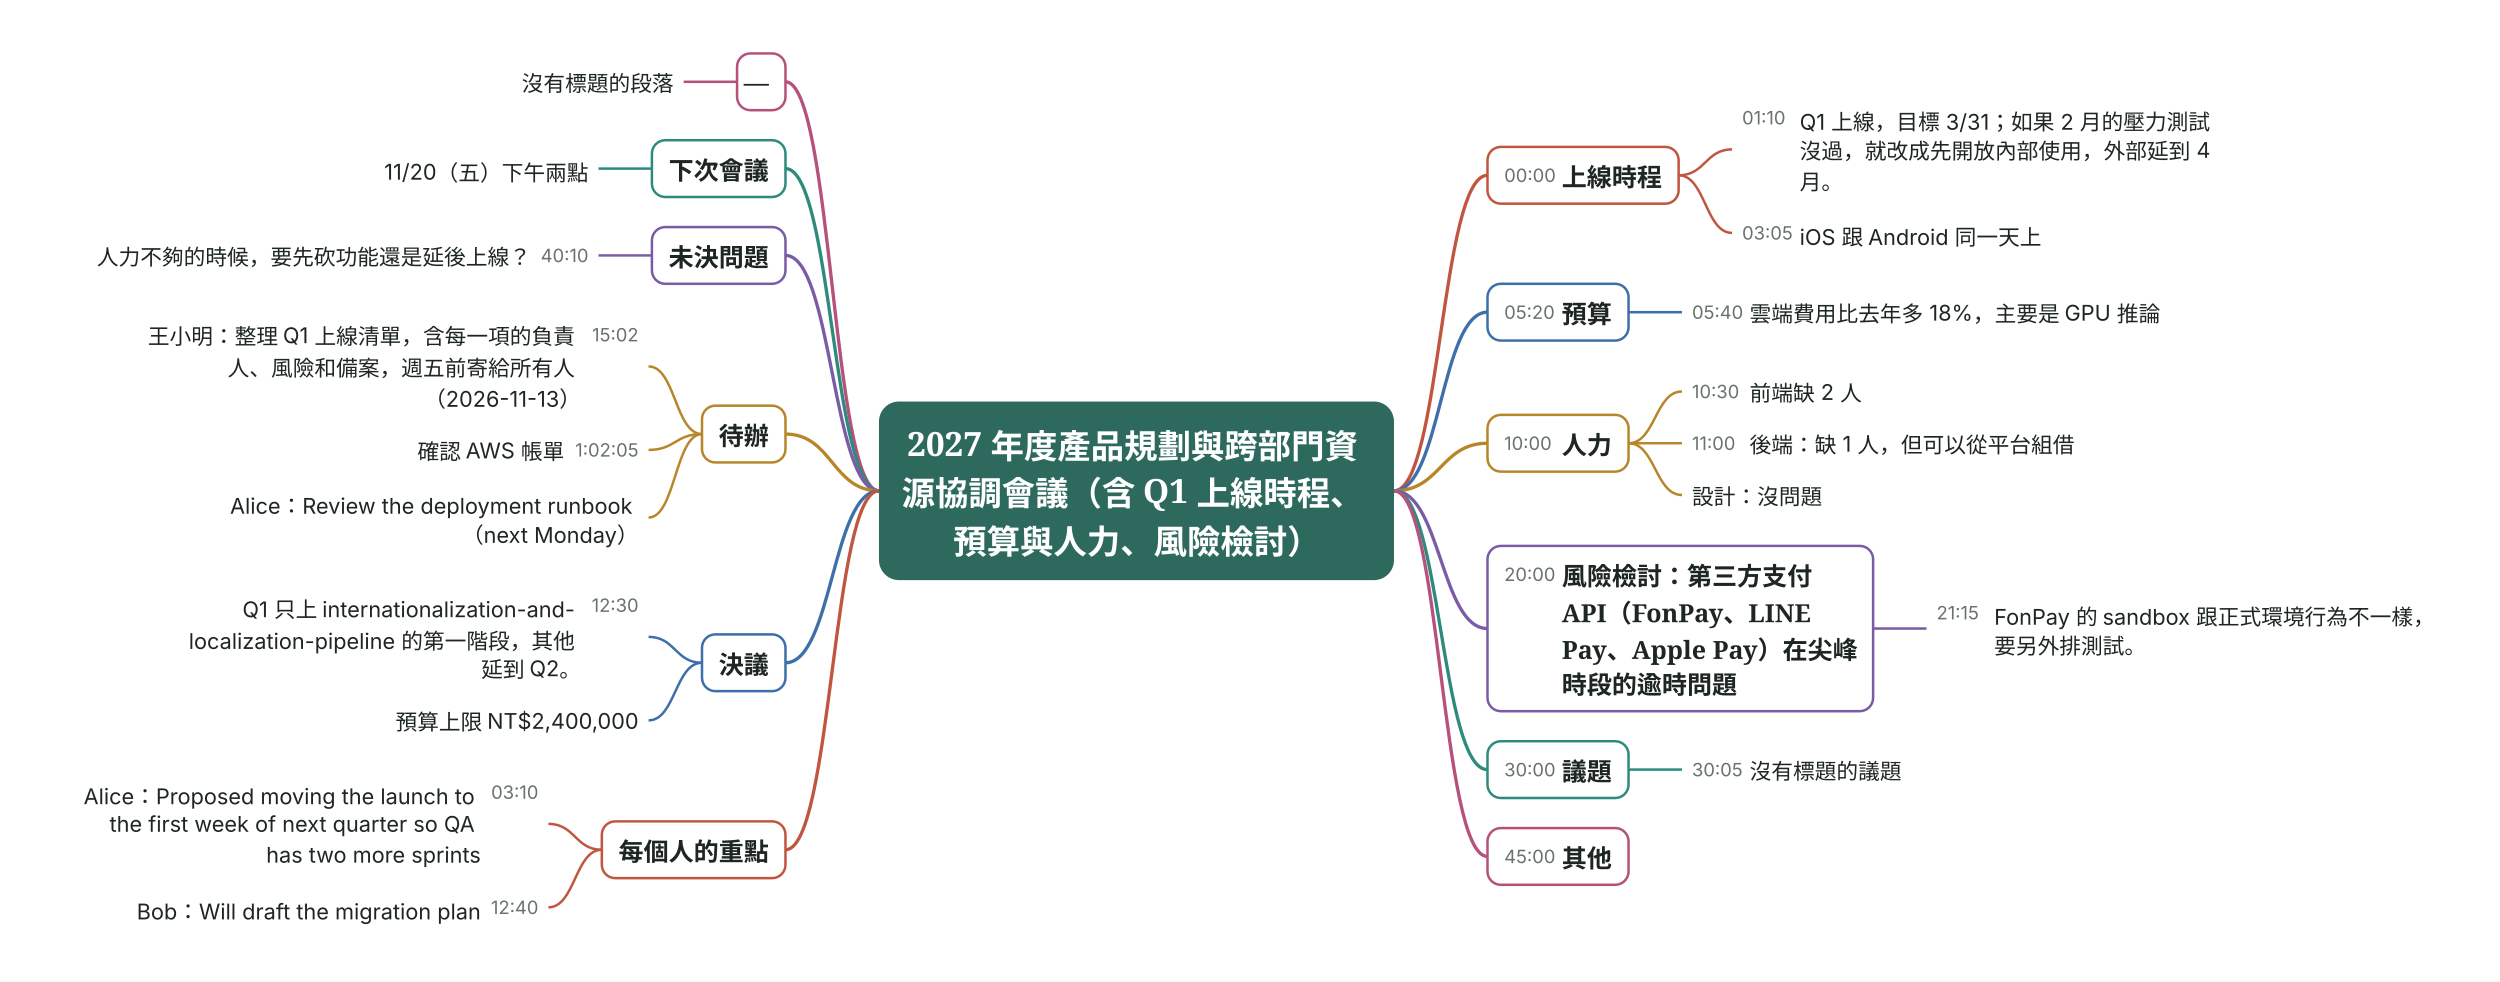
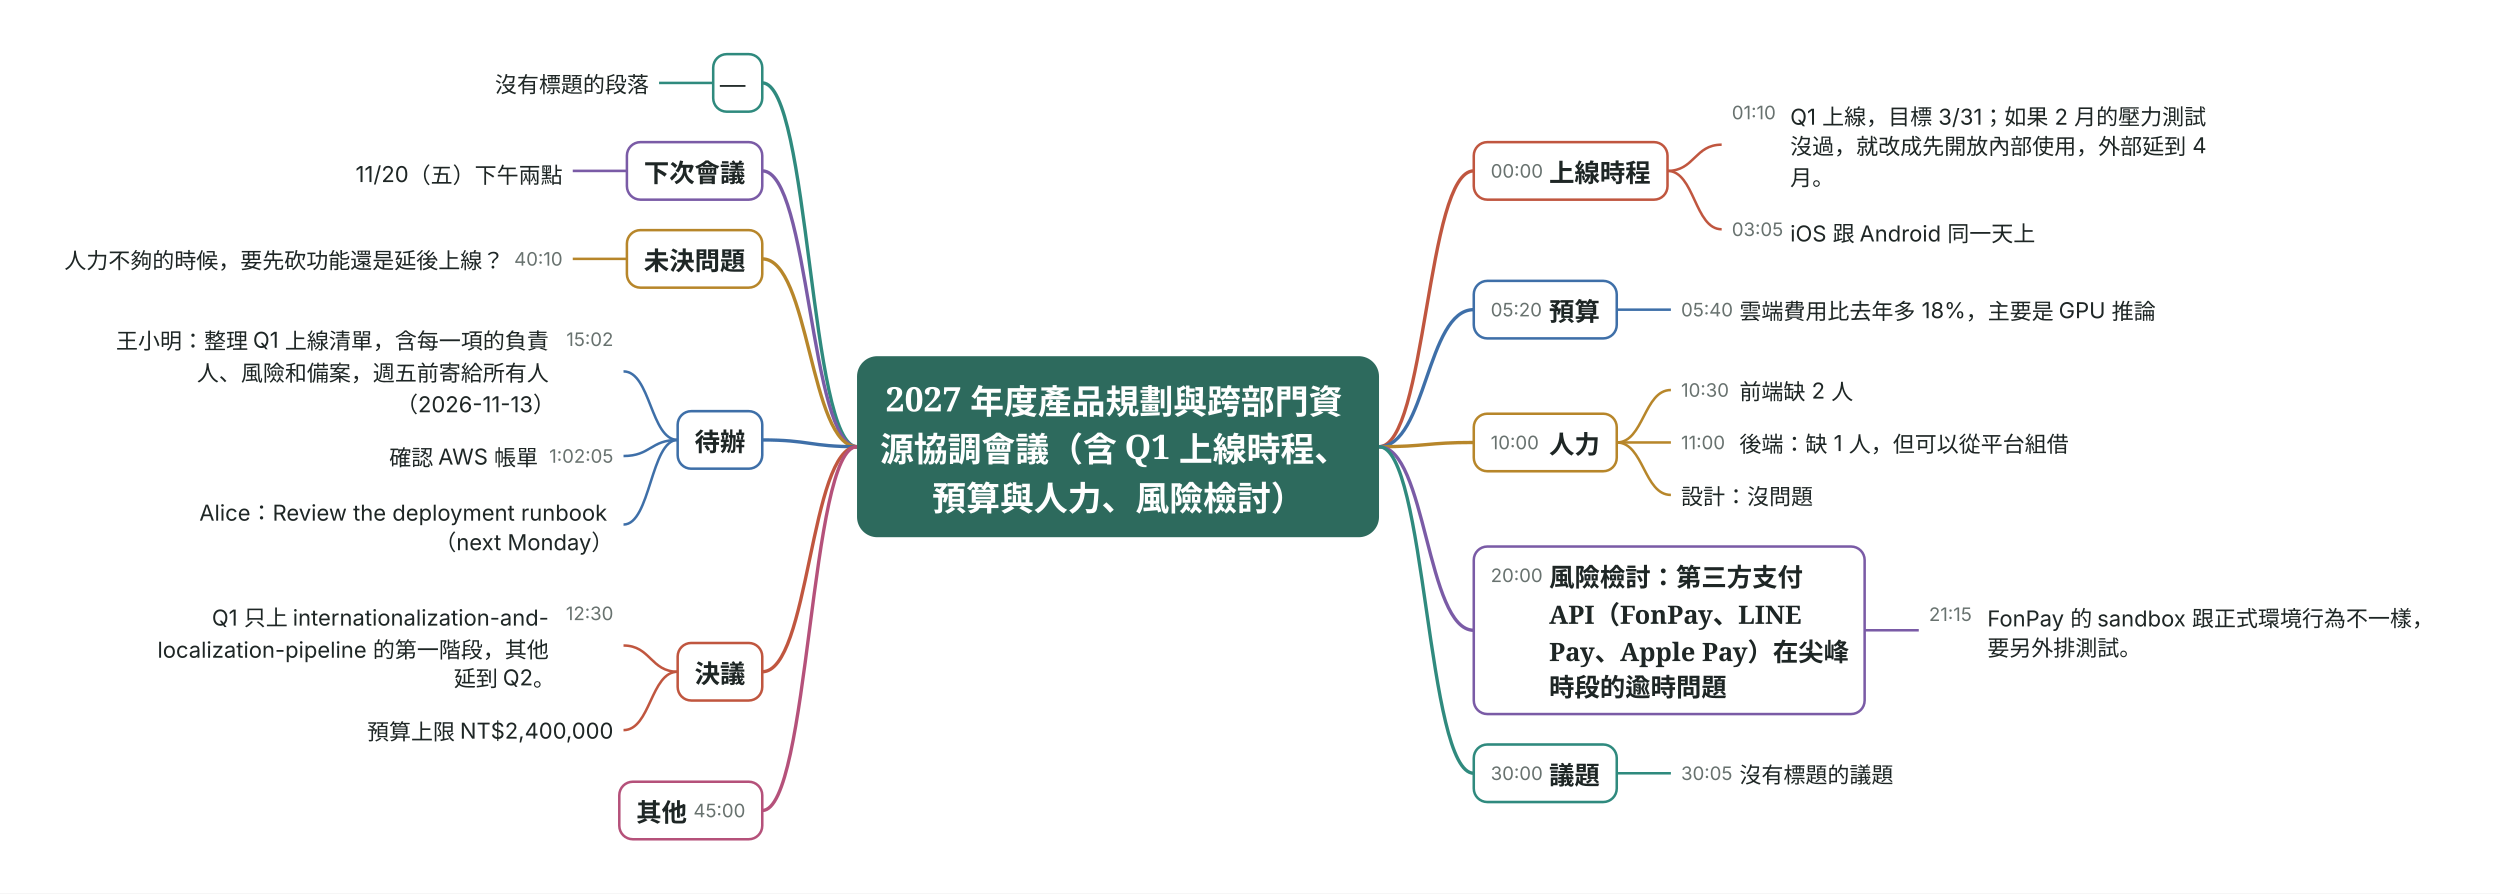
- <svg xmlns="http://www.w3.org/2000/svg" width="1497.5" height="588" viewBox="0 0 1497.5 588" font-family="&quot;PingFang TC&quot;, -apple-system, &quot;Microsoft JhengHei&quot;, &quot;Segoe UI&quot;, sans-serif">
+ <svg xmlns="http://www.w3.org/2000/svg" width="1477.5" height="528" viewBox="0 0 1477.5 528" font-family="&quot;PingFang TC&quot;, -apple-system, &quot;Microsoft JhengHei&quot;, &quot;Segoe UI&quot;, sans-serif">
  <rect width="100%" height="100%" fill="#FFFFFF" />
-   <path d="M 835 294 C 863 294 863 105 891 105" fill="none" stroke="#C0563F" stroke-width="2" />
-   <path d="M 1005.5 105 C 1021.5 105 1021.5 89.5 1037.5 89.5" fill="none" stroke="#C0563F" stroke-width="1.5" />
-   <path d="M 1005.5 105 C 1021.5 105 1021.5 139.5 1037.5 139.5" fill="none" stroke="#C0563F" stroke-width="1.5" />
-   <path d="M 835 294 C 863 294 863 187 891 187" fill="none" stroke="#3E6FA8" stroke-width="2" />
-   <path d="M 975.5 187 C 991.5 187 991.5 187 1007.5 187" fill="none" stroke="#3E6FA8" stroke-width="1.5" />
-   <path d="M 835 294 C 863 294 863 265.5 891 265.5" fill="none" stroke="#B7862A" stroke-width="2" />
-   <path d="M 975.5 265.5 C 991.5 265.5 991.5 234.5 1007.5 234.5" fill="none" stroke="#B7862A" stroke-width="1.5" />
-   <path d="M 975.5 265.5 C 991.5 265.5 991.5 265.5 1007.5 265.5" fill="none" stroke="#B7862A" stroke-width="1.5" />
-   <path d="M 975.5 265.5 C 991.5 265.5 991.5 296.5 1007.5 296.5" fill="none" stroke="#B7862A" stroke-width="1.5" />
-   <path d="M 835 294 C 863 294 863 376.5 891 376.5" fill="none" stroke="#7A5BA6" stroke-width="2" />
-   <path d="M 1122 376.5 C 1138 376.5 1138 376.5 1154 376.5" fill="none" stroke="#7A5BA6" stroke-width="1.5" />
-   <path d="M 835 294 C 863 294 863 461 891 461" fill="none" stroke="#2F8A7E" stroke-width="2" />
-   <path d="M 975.5 461 C 991.5 461 991.5 461 1007.5 461" fill="none" stroke="#2F8A7E" stroke-width="1.5" />
-   <path d="M 835 294 C 863 294 863 513 891 513" fill="none" stroke="#B5517A" stroke-width="2" />
-   <path d="M 526.5 294 C 498.5 294 498.5 49 470.5 49" fill="none" stroke="#B5517A" stroke-width="2" />
-   <path d="M 441.5 49 C 425.5 49 425.5 49 409.5 49" fill="none" stroke="#B5517A" stroke-width="1.5" />
-   <path d="M 526.5 294 C 498.5 294 498.5 101 470.5 101" fill="none" stroke="#2F8A7E" stroke-width="2" />
-   <path d="M 390.5 101 C 374.5 101 374.5 101 358.5 101" fill="none" stroke="#2F8A7E" stroke-width="1.5" />
-   <path d="M 526.5 294 C 498.5 294 498.5 153 470.5 153" fill="none" stroke="#7A5BA6" stroke-width="2" />
-   <path d="M 390.5 153 C 374.5 153 374.5 153 358.5 153" fill="none" stroke="#7A5BA6" stroke-width="1.5" />
-   <path d="M 526.5 294 C 498.5 294 498.5 260 470.5 260" fill="none" stroke="#B7862A" stroke-width="2" />
-   <path d="M 420.5 260 C 404.5 260 404.5 219.5 388.5 219.5" fill="none" stroke="#B7862A" stroke-width="1.5" />
-   <path d="M 420.5 260 C 404.5 260 404.5 269.5 388.5 269.5" fill="none" stroke="#B7862A" stroke-width="1.5" />
-   <path d="M 420.5 260 C 404.5 260 404.5 310 388.5 310" fill="none" stroke="#B7862A" stroke-width="1.5" />
-   <path d="M 526.5 294 C 498.5 294 498.5 397 470.5 397" fill="none" stroke="#3E6FA8" stroke-width="2" />
-   <path d="M 420.5 397 C 404.5 397 404.5 381.5 388.5 381.5" fill="none" stroke="#3E6FA8" stroke-width="1.5" />
-   <path d="M 420.5 397 C 404.5 397 404.5 431.5 388.5 431.5" fill="none" stroke="#3E6FA8" stroke-width="1.5" />
-   <path d="M 526.5 294 C 498.5 294 498.5 509 470.5 509" fill="none" stroke="#C0563F" stroke-width="2" />
-   <path d="M 360.5 509 C 344.5 509 344.5 493.5 328.5 493.5" fill="none" stroke="#C0563F" stroke-width="1.5" />
-   <path d="M 360.5 509 C 344.5 509 344.5 543.5 328.5 543.5" fill="none" stroke="#C0563F" stroke-width="1.5" />
-   <rect x="526.5" y="240.5" width="308.5" height="107" rx="12" fill="#2D6A5D" />
+   <path d="M 815 264 C 843 264 843 101 871 101" fill="none" stroke="#C0563F" stroke-width="2" />
+   <path d="M 985.5 101 C 1001.5 101 1001.5 85.5 1017.5 85.5" fill="none" stroke="#C0563F" stroke-width="1.5" />
+   <path d="M 985.5 101 C 1001.5 101 1001.5 135.5 1017.5 135.5" fill="none" stroke="#C0563F" stroke-width="1.5" />
+   <path d="M 815 264 C 843 264 843 183 871 183" fill="none" stroke="#3E6FA8" stroke-width="2" />
+   <path d="M 955.5 183 C 971.5 183 971.5 183 987.5 183" fill="none" stroke="#3E6FA8" stroke-width="1.5" />
+   <path d="M 815 264 C 843 264 843 261.5 871 261.5" fill="none" stroke="#B7862A" stroke-width="2" />
+   <path d="M 955.5 261.5 C 971.5 261.5 971.5 230.5 987.5 230.5" fill="none" stroke="#B7862A" stroke-width="1.5" />
+   <path d="M 955.5 261.5 C 971.5 261.5 971.5 261.5 987.5 261.5" fill="none" stroke="#B7862A" stroke-width="1.5" />
+   <path d="M 955.5 261.5 C 971.5 261.5 971.5 292.5 987.5 292.5" fill="none" stroke="#B7862A" stroke-width="1.5" />
+   <path d="M 815 264 C 843 264 843 372.5 871 372.5" fill="none" stroke="#7A5BA6" stroke-width="2" />
+   <path d="M 1102 372.5 C 1118 372.5 1118 372.5 1134 372.5" fill="none" stroke="#7A5BA6" stroke-width="1.5" />
+   <path d="M 815 264 C 843 264 843 457 871 457" fill="none" stroke="#2F8A7E" stroke-width="2" />
+   <path d="M 955.5 457 C 971.5 457 971.5 457 987.5 457" fill="none" stroke="#2F8A7E" stroke-width="1.5" />
+   <path d="M 506.5 264 C 478.5 264 478.5 49 450.5 49" fill="none" stroke="#2F8A7E" stroke-width="2" />
+   <path d="M 421.5 49 C 405.5 49 405.5 49 389.5 49" fill="none" stroke="#2F8A7E" stroke-width="1.5" />
+   <path d="M 506.5 264 C 478.5 264 478.5 101 450.5 101" fill="none" stroke="#7A5BA6" stroke-width="2" />
+   <path d="M 370.5 101 C 354.5 101 354.5 101 338.5 101" fill="none" stroke="#7A5BA6" stroke-width="1.5" />
+   <path d="M 506.5 264 C 478.5 264 478.5 153 450.5 153" fill="none" stroke="#B7862A" stroke-width="2" />
+   <path d="M 370.5 153 C 354.5 153 354.5 153 338.5 153" fill="none" stroke="#B7862A" stroke-width="1.5" />
+   <path d="M 506.5 264 C 478.5 264 478.5 260 450.5 260" fill="none" stroke="#3E6FA8" stroke-width="2" />
+   <path d="M 400.5 260 C 384.5 260 384.5 219.5 368.5 219.5" fill="none" stroke="#3E6FA8" stroke-width="1.5" />
+   <path d="M 400.5 260 C 384.5 260 384.5 269.5 368.5 269.5" fill="none" stroke="#3E6FA8" stroke-width="1.5" />
+   <path d="M 400.5 260 C 384.5 260 384.5 310 368.5 310" fill="none" stroke="#3E6FA8" stroke-width="1.5" />
+   <path d="M 506.5 264 C 478.5 264 478.5 397 450.5 397" fill="none" stroke="#C0563F" stroke-width="2" />
+   <path d="M 400.5 397 C 384.5 397 384.5 381.5 368.5 381.5" fill="none" stroke="#C0563F" stroke-width="1.5" />
+   <path d="M 400.5 397 C 384.5 397 384.5 431.5 368.5 431.5" fill="none" stroke="#C0563F" stroke-width="1.5" />
+   <path d="M 506.5 264 C 478.5 264 478.5 479 450.5 479" fill="none" stroke="#B5517A" stroke-width="2" />
+   <rect x="506.5" y="210.5" width="308.5" height="107" rx="12" fill="#2D6A5D" />
  <text font-size="20" fill="#FFFFFF" font-family="&quot;Songti TC&quot;, PMingLiU, &quot;Microsoft JhengHei&quot;, serif" font-weight="600" text-anchor="middle" dominant-baseline="central">
-     <tspan x="681" y="265">2027 年度產品規劃與跨部門資</tspan>
-     <tspan x="681" y="294">源協調會議（含 Q1 上線時程、</tspan>
-     <tspan x="681" y="323">預算與人力、風險檢討）</tspan>
+     <tspan x="661" y="235">2027 年度產品規劃與跨部門資</tspan>
+     <tspan x="661" y="264">源協調會議（含 Q1 上線時程、</tspan>
+     <tspan x="661" y="293">預算與人力、風險檢討）</tspan>
  </text>
-   <rect x="891" y="88" width="114.5" height="34" rx="8" fill="#FFFFFF" stroke="#C0563F" stroke-width="1.5" />
-   <text x="901" y="105" font-size="11" fill="#68726F" text-anchor="start" dominant-baseline="central">00:00</text>
+   <rect x="871" y="84" width="114.5" height="34" rx="8" fill="#FFFFFF" stroke="#C0563F" stroke-width="1.5" />
+   <text x="881" y="101" font-size="11" fill="#68726F" text-anchor="start" dominant-baseline="central">00:00</text>
  <text font-size="15" fill="#1E2625" font-family="&quot;Songti TC&quot;, PMingLiU, &quot;Microsoft JhengHei&quot;, serif" font-weight="600" text-anchor="start" dominant-baseline="central">
-     <tspan x="935.5" y="105">上線時程</tspan>
+     <tspan x="915.5" y="101">上線時程</tspan>
  </text>
-   <text x="1043.5" y="70.5" font-size="11" fill="#68726F" text-anchor="start" dominant-baseline="central">01:10</text>
+   <text x="1023.5" y="66.5" font-size="11" fill="#68726F" text-anchor="start" dominant-baseline="central">01:10</text>
  <text font-size="13" fill="#1E2625" text-anchor="start" dominant-baseline="central">
-     <tspan x="1078" y="70.5">Q1 上線，目標 3/31；如果 2 月的壓力測試</tspan>
-     <tspan x="1078" y="89.5">沒過，就改成先開放內部使用，外部延到 4</tspan>
-     <tspan x="1078" y="108">月。</tspan>
+     <tspan x="1058" y="66.5">Q1 上線，目標 3/31；如果 2 月的壓力測試</tspan>
+     <tspan x="1058" y="85.5">沒過，就改成先開放內部使用，外部延到 4</tspan>
+     <tspan x="1058" y="104">月。</tspan>
  </text>
-   <text x="1043.5" y="139.5" font-size="11" fill="#68726F" text-anchor="start" dominant-baseline="central">03:05</text>
+   <text x="1023.5" y="135.5" font-size="11" fill="#68726F" text-anchor="start" dominant-baseline="central">03:05</text>
  <text font-size="13" fill="#1E2625" text-anchor="start" dominant-baseline="central">
-     <tspan x="1078" y="139.5">iOS 跟 Android 同一天上</tspan>
+     <tspan x="1058" y="135.5">iOS 跟 Android 同一天上</tspan>
  </text>
-   <rect x="891" y="170" width="84.5" height="34" rx="8" fill="#FFFFFF" stroke="#3E6FA8" stroke-width="1.5" />
-   <text x="901" y="187" font-size="11" fill="#68726F" text-anchor="start" dominant-baseline="central">05:20</text>
+   <rect x="871" y="166" width="84.5" height="34" rx="8" fill="#FFFFFF" stroke="#3E6FA8" stroke-width="1.5" />
+   <text x="881" y="183" font-size="11" fill="#68726F" text-anchor="start" dominant-baseline="central">05:20</text>
  <text font-size="15" fill="#1E2625" font-family="&quot;Songti TC&quot;, PMingLiU, &quot;Microsoft JhengHei&quot;, serif" font-weight="600" text-anchor="start" dominant-baseline="central">
-     <tspan x="935.5" y="187">預算</tspan>
+     <tspan x="915.5" y="183">預算</tspan>
  </text>
-   <text x="1013.5" y="187" font-size="11" fill="#68726F" text-anchor="start" dominant-baseline="central">05:40</text>
+   <text x="993.5" y="183" font-size="11" fill="#68726F" text-anchor="start" dominant-baseline="central">05:40</text>
  <text font-size="13" fill="#1E2625" text-anchor="start" dominant-baseline="central">
-     <tspan x="1048" y="187">雲端費用比去年多 18%，主要是 GPU 推論</tspan>
+     <tspan x="1028" y="183">雲端費用比去年多 18%，主要是 GPU 推論</tspan>
  </text>
-   <rect x="891" y="248.5" width="84.5" height="34" rx="8" fill="#FFFFFF" stroke="#B7862A" stroke-width="1.5" />
-   <text x="901" y="265.5" font-size="11" fill="#68726F" text-anchor="start" dominant-baseline="central">10:00</text>
+   <rect x="871" y="244.5" width="84.5" height="34" rx="8" fill="#FFFFFF" stroke="#B7862A" stroke-width="1.5" />
+   <text x="881" y="261.5" font-size="11" fill="#68726F" text-anchor="start" dominant-baseline="central">10:00</text>
  <text font-size="15" fill="#1E2625" font-family="&quot;Songti TC&quot;, PMingLiU, &quot;Microsoft JhengHei&quot;, serif" font-weight="600" text-anchor="start" dominant-baseline="central">
-     <tspan x="935.5" y="265.5">人力</tspan>
+     <tspan x="915.5" y="261.5">人力</tspan>
  </text>
-   <text x="1013.5" y="234.5" font-size="11" fill="#68726F" text-anchor="start" dominant-baseline="central">10:30</text>
+   <text x="993.5" y="230.5" font-size="11" fill="#68726F" text-anchor="start" dominant-baseline="central">10:30</text>
  <text font-size="13" fill="#1E2625" text-anchor="start" dominant-baseline="central">
-     <tspan x="1048" y="234.5">前端缺 2 人</tspan>
+     <tspan x="1028" y="230.5">前端缺 2 人</tspan>
  </text>
-   <text x="1013.5" y="265.5" font-size="11" fill="#68726F" text-anchor="start" dominant-baseline="central">11:00</text>
+   <text x="993.5" y="261.5" font-size="11" fill="#68726F" text-anchor="start" dominant-baseline="central">11:00</text>
  <text font-size="13" fill="#1E2625" text-anchor="start" dominant-baseline="central">
-     <tspan x="1048" y="265.5">後端：缺 1 人，但可以從平台組借</tspan>
+     <tspan x="1028" y="261.5">後端：缺 1 人，但可以從平台組借</tspan>
  </text>
  <text font-size="13" fill="#1E2625" text-anchor="start" dominant-baseline="central">
-     <tspan x="1013.5" y="296.5">設計：沒問題</tspan>
+     <tspan x="993.5" y="292.5">設計：沒問題</tspan>
  </text>
-   <rect x="891" y="327" width="231" height="99" rx="8" fill="#FFFFFF" stroke="#7A5BA6" stroke-width="1.5" />
-   <text x="901" y="344" font-size="11" fill="#68726F" text-anchor="start" dominant-baseline="central">20:00</text>
+   <rect x="871" y="323" width="231" height="99" rx="8" fill="#FFFFFF" stroke="#7A5BA6" stroke-width="1.5" />
+   <text x="881" y="340" font-size="11" fill="#68726F" text-anchor="start" dominant-baseline="central">20:00</text>
  <text font-size="15" fill="#1E2625" font-family="&quot;Songti TC&quot;, PMingLiU, &quot;Microsoft JhengHei&quot;, serif" font-weight="600" text-anchor="start" dominant-baseline="central">
-     <tspan x="935.5" y="344">風險檢討：第三方支付</tspan>
-     <tspan x="935.5" y="365.5">API（FonPay、LINE</tspan>
-     <tspan x="935.5" y="387.5">Pay、Apple Pay）在尖峰</tspan>
-     <tspan x="935.5" y="409">時段的逾時問題</tspan>
+     <tspan x="915.5" y="340">風險檢討：第三方支付</tspan>
+     <tspan x="915.5" y="361.5">API（FonPay、LINE</tspan>
+     <tspan x="915.5" y="383.5">Pay、Apple Pay）在尖峰</tspan>
+     <tspan x="915.5" y="405">時段的逾時問題</tspan>
  </text>
-   <text x="1160" y="367" font-size="11" fill="#68726F" text-anchor="start" dominant-baseline="central">21:15</text>
+   <text x="1140" y="363" font-size="11" fill="#68726F" text-anchor="start" dominant-baseline="central">21:15</text>
  <text font-size="13" fill="#1E2625" text-anchor="start" dominant-baseline="central">
-     <tspan x="1194.5" y="367">FonPay 的 sandbox 跟正式環境行為不一樣，</tspan>
-     <tspan x="1194.5" y="386">要另外排測試。</tspan>
+     <tspan x="1174.5" y="363">FonPay 的 sandbox 跟正式環境行為不一樣，</tspan>
+     <tspan x="1174.5" y="382">要另外排測試。</tspan>
  </text>
-   <rect x="891" y="444" width="84.5" height="34" rx="8" fill="#FFFFFF" stroke="#2F8A7E" stroke-width="1.5" />
-   <text x="901" y="461" font-size="11" fill="#68726F" text-anchor="start" dominant-baseline="central">30:00</text>
+   <rect x="871" y="440" width="84.5" height="34" rx="8" fill="#FFFFFF" stroke="#2F8A7E" stroke-width="1.5" />
+   <text x="881" y="457" font-size="11" fill="#68726F" text-anchor="start" dominant-baseline="central">30:00</text>
  <text font-size="15" fill="#1E2625" font-family="&quot;Songti TC&quot;, PMingLiU, &quot;Microsoft JhengHei&quot;, serif" font-weight="600" text-anchor="start" dominant-baseline="central">
-     <tspan x="935.5" y="461">議題</tspan>
+     <tspan x="915.5" y="457">議題</tspan>
  </text>
-   <text x="1013.5" y="461" font-size="11" fill="#68726F" text-anchor="start" dominant-baseline="central">30:05</text>
+   <text x="993.5" y="457" font-size="11" fill="#68726F" text-anchor="start" dominant-baseline="central">30:05</text>
  <text font-size="13" fill="#1E2625" text-anchor="start" dominant-baseline="central">
-     <tspan x="1048" y="461">沒有標題的議題</tspan>
+     <tspan x="1028" y="457">沒有標題的議題</tspan>
  </text>
-   <rect x="891" y="496" width="84.5" height="34" rx="8" fill="#FFFFFF" stroke="#B5517A" stroke-width="1.5" />
-   <text x="901" y="513" font-size="11" fill="#68726F" text-anchor="start" dominant-baseline="central">45:00</text>
-   <text font-size="15" fill="#1E2625" font-family="&quot;Songti TC&quot;, PMingLiU, &quot;Microsoft JhengHei&quot;, serif" font-weight="600" text-anchor="start" dominant-baseline="central">
-     <tspan x="935.5" y="513">其他</tspan>
-   </text>
-   <rect x="441.5" y="32" width="29" height="34" rx="8" fill="#FFFFFF" stroke="#B5517A" stroke-width="1.5" />
+   <rect x="421.5" y="32" width="29" height="34" rx="8" fill="#FFFFFF" stroke="#2F8A7E" stroke-width="1.5" />
  <text font-size="15" fill="#1E2625" font-family="&quot;Songti TC&quot;, PMingLiU, &quot;Microsoft JhengHei&quot;, serif" font-weight="600" text-anchor="end" dominant-baseline="central">
-     <tspan x="460.5" y="49">—</tspan>
+     <tspan x="440.5" y="49">—</tspan>
  </text>
  <text font-size="13" fill="#1E2625" text-anchor="end" dominant-baseline="central">
-     <tspan x="403.5" y="49">沒有標題的段落</tspan>
+     <tspan x="383.5" y="49">沒有標題的段落</tspan>
  </text>
-   <rect x="390.5" y="84" width="80" height="34" rx="8" fill="#FFFFFF" stroke="#2F8A7E" stroke-width="1.5" />
+   <rect x="370.5" y="84" width="80" height="34" rx="8" fill="#FFFFFF" stroke="#7A5BA6" stroke-width="1.5" />
  <text font-size="15" fill="#1E2625" font-family="&quot;Songti TC&quot;, PMingLiU, &quot;Microsoft JhengHei&quot;, serif" font-weight="600" text-anchor="end" dominant-baseline="central">
-     <tspan x="460.5" y="101">下次會議</tspan>
+     <tspan x="440.5" y="101">下次會議</tspan>
  </text>
  <text font-size="13" fill="#1E2625" text-anchor="end" dominant-baseline="central">
-     <tspan x="352.5" y="101">11/20（五）下午兩點</tspan>
+     <tspan x="332.5" y="101">11/20（五）下午兩點</tspan>
  </text>
-   <rect x="390.5" y="136" width="80" height="34" rx="8" fill="#FFFFFF" stroke="#7A5BA6" stroke-width="1.5" />
+   <rect x="370.5" y="136" width="80" height="34" rx="8" fill="#FFFFFF" stroke="#B7862A" stroke-width="1.5" />
  <text font-size="15" fill="#1E2625" font-family="&quot;Songti TC&quot;, PMingLiU, &quot;Microsoft JhengHei&quot;, serif" font-weight="600" text-anchor="end" dominant-baseline="central">
-     <tspan x="460.5" y="153">未決問題</tspan>
+     <tspan x="440.5" y="153">未決問題</tspan>
  </text>
-   <text x="352.5" y="153" font-size="11" fill="#68726F" text-anchor="end" dominant-baseline="central">40:10</text>
+   <text x="332.5" y="153" font-size="11" fill="#68726F" text-anchor="end" dominant-baseline="central">40:10</text>
  <text font-size="13" fill="#1E2625" text-anchor="end" dominant-baseline="central">
-     <tspan x="318" y="153">人力不夠的時候，要先砍功能還是延後上線？</tspan>
+     <tspan x="298" y="153">人力不夠的時候，要先砍功能還是延後上線？</tspan>
  </text>
-   <rect x="420.5" y="243" width="50" height="34" rx="8" fill="#FFFFFF" stroke="#B7862A" stroke-width="1.5" />
+   <rect x="400.5" y="243" width="50" height="34" rx="8" fill="#FFFFFF" stroke="#3E6FA8" stroke-width="1.5" />
  <text font-size="15" fill="#1E2625" font-family="&quot;Songti TC&quot;, PMingLiU, &quot;Microsoft JhengHei&quot;, serif" font-weight="600" text-anchor="end" dominant-baseline="central">
-     <tspan x="460.5" y="260">待辦</tspan>
+     <tspan x="440.5" y="260">待辦</tspan>
  </text>
-   <text x="382.5" y="200.5" font-size="11" fill="#68726F" text-anchor="end" dominant-baseline="central">15:02</text>
+   <text x="362.5" y="200.5" font-size="11" fill="#68726F" text-anchor="end" dominant-baseline="central">15:02</text>
  <text font-size="13" fill="#1E2625" text-anchor="end" dominant-baseline="central">
-     <tspan x="348" y="200.5">王小明：整理 Q1 上線清單，含每一項的負責</tspan>
-     <tspan x="348" y="219.5">人、風險和備案，週五前寄給所有人</tspan>
-     <tspan x="348" y="238">（2026-11-13）</tspan>
+     <tspan x="328" y="200.5">王小明：整理 Q1 上線清單，含每一項的負責</tspan>
+     <tspan x="328" y="219.5">人、風險和備案，週五前寄給所有人</tspan>
+     <tspan x="328" y="238">（2026-11-13）</tspan>
  </text>
-   <text x="382.5" y="269.5" font-size="11" fill="#68726F" text-anchor="end" dominant-baseline="central">1:02:05</text>
+   <text x="362.5" y="269.5" font-size="11" fill="#68726F" text-anchor="end" dominant-baseline="central">1:02:05</text>
  <text font-size="13" fill="#1E2625" text-anchor="end" dominant-baseline="central">
-     <tspan x="338" y="269.5">確認 AWS 帳單</tspan>
+     <tspan x="318" y="269.5">確認 AWS 帳單</tspan>
  </text>
  <text font-size="13" fill="#1E2625" text-anchor="end" dominant-baseline="central">
-     <tspan x="382.5" y="300.5">Alice：Review the deployment runbook</tspan>
-     <tspan x="382.5" y="319.5">（next Monday）</tspan>
+     <tspan x="362.5" y="300.5">Alice：Review the deployment runbook</tspan>
+     <tspan x="362.5" y="319.5">（next Monday）</tspan>
  </text>
-   <rect x="420.5" y="380" width="50" height="34" rx="8" fill="#FFFFFF" stroke="#3E6FA8" stroke-width="1.5" />
+   <rect x="400.5" y="380" width="50" height="34" rx="8" fill="#FFFFFF" stroke="#C0563F" stroke-width="1.5" />
  <text font-size="15" fill="#1E2625" font-family="&quot;Songti TC&quot;, PMingLiU, &quot;Microsoft JhengHei&quot;, serif" font-weight="600" text-anchor="end" dominant-baseline="central">
-     <tspan x="460.5" y="397">決議</tspan>
+     <tspan x="440.5" y="397">決議</tspan>
  </text>
-   <text x="382.5" y="362.5" font-size="11" fill="#68726F" text-anchor="end" dominant-baseline="central">12:30</text>
+   <text x="362.5" y="362.5" font-size="11" fill="#68726F" text-anchor="end" dominant-baseline="central">12:30</text>
  <text font-size="13" fill="#1E2625" text-anchor="end" dominant-baseline="central">
-     <tspan x="348" y="362.5">Q1 只上 internationalization-and-</tspan>
-     <tspan x="348" y="381.5">localization-pipeline 的第一階段，其他</tspan>
-     <tspan x="348" y="400">延到 Q2。</tspan>
+     <tspan x="328" y="362.5">Q1 只上 internationalization-and-</tspan>
+     <tspan x="328" y="381.5">localization-pipeline 的第一階段，其他</tspan>
+     <tspan x="328" y="400">延到 Q2。</tspan>
  </text>
  <text font-size="13" fill="#1E2625" text-anchor="end" dominant-baseline="central">
-     <tspan x="382.5" y="431.5">預算上限 NT$2,400,000</tspan>
+     <tspan x="362.5" y="431.5">預算上限 NT$2,400,000</tspan>
  </text>
-   <rect x="360.5" y="492" width="110" height="34" rx="8" fill="#FFFFFF" stroke="#C0563F" stroke-width="1.5" />
+   <rect x="366" y="462" width="84.5" height="34" rx="8" fill="#FFFFFF" stroke="#B5517A" stroke-width="1.5" />
+   <text x="440.5" y="479" font-size="11" fill="#68726F" text-anchor="end" dominant-baseline="central">45:00</text>
  <text font-size="15" fill="#1E2625" font-family="&quot;Songti TC&quot;, PMingLiU, &quot;Microsoft JhengHei&quot;, serif" font-weight="600" text-anchor="end" dominant-baseline="central">
-     <tspan x="460.5" y="509">每個人的重點</tspan>
-   </text>
-   <text x="322.5" y="474.5" font-size="11" fill="#68726F" text-anchor="end" dominant-baseline="central">03:10</text>
-   <text font-size="13" fill="#1E2625" text-anchor="end" dominant-baseline="central">
-     <tspan x="288" y="474.5">Alice：Proposed moving the launch to</tspan>
-     <tspan x="288" y="493.5">the first week of next quarter so QA</tspan>
-     <tspan x="288" y="512">has two more sprints</tspan>
-   </text>
-   <text x="322.5" y="543.5" font-size="11" fill="#68726F" text-anchor="end" dominant-baseline="central">12:40</text>
-   <text font-size="13" fill="#1E2625" text-anchor="end" dominant-baseline="central">
-     <tspan x="288" y="543.5">Bob：Will draft the migration plan</tspan>
+     <tspan x="406" y="479">其他</tspan>
  </text>
</svg>
